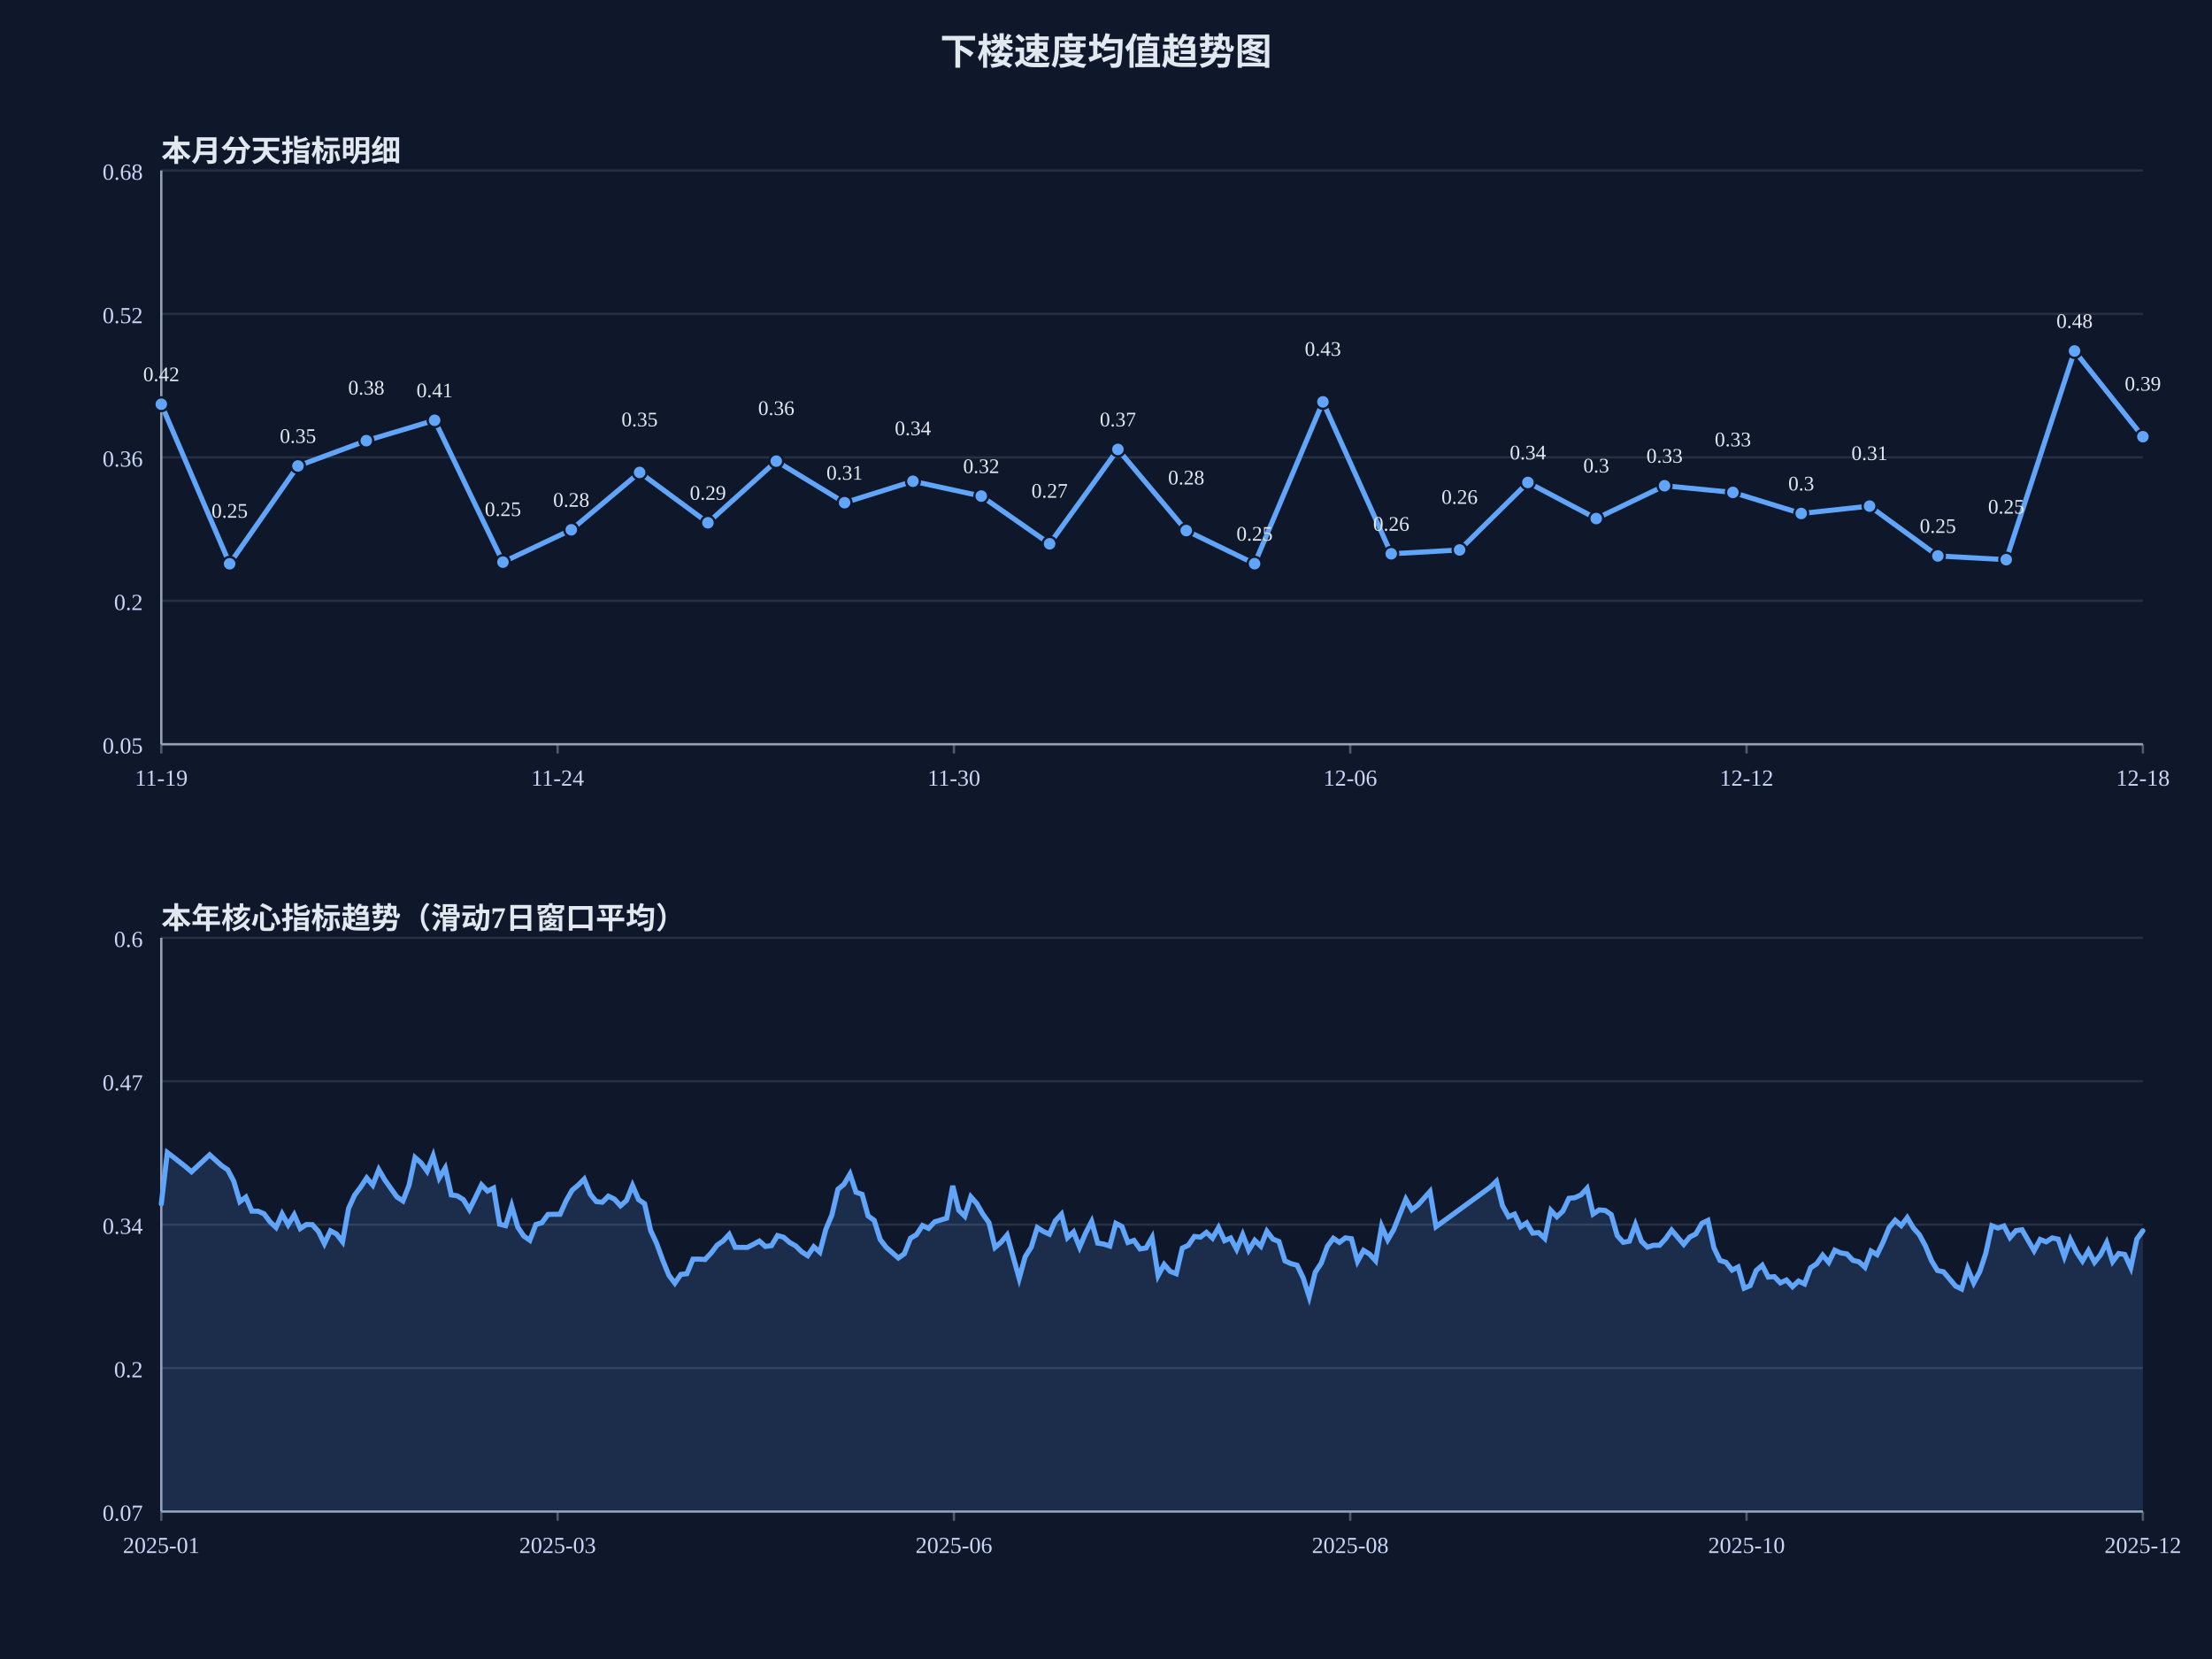
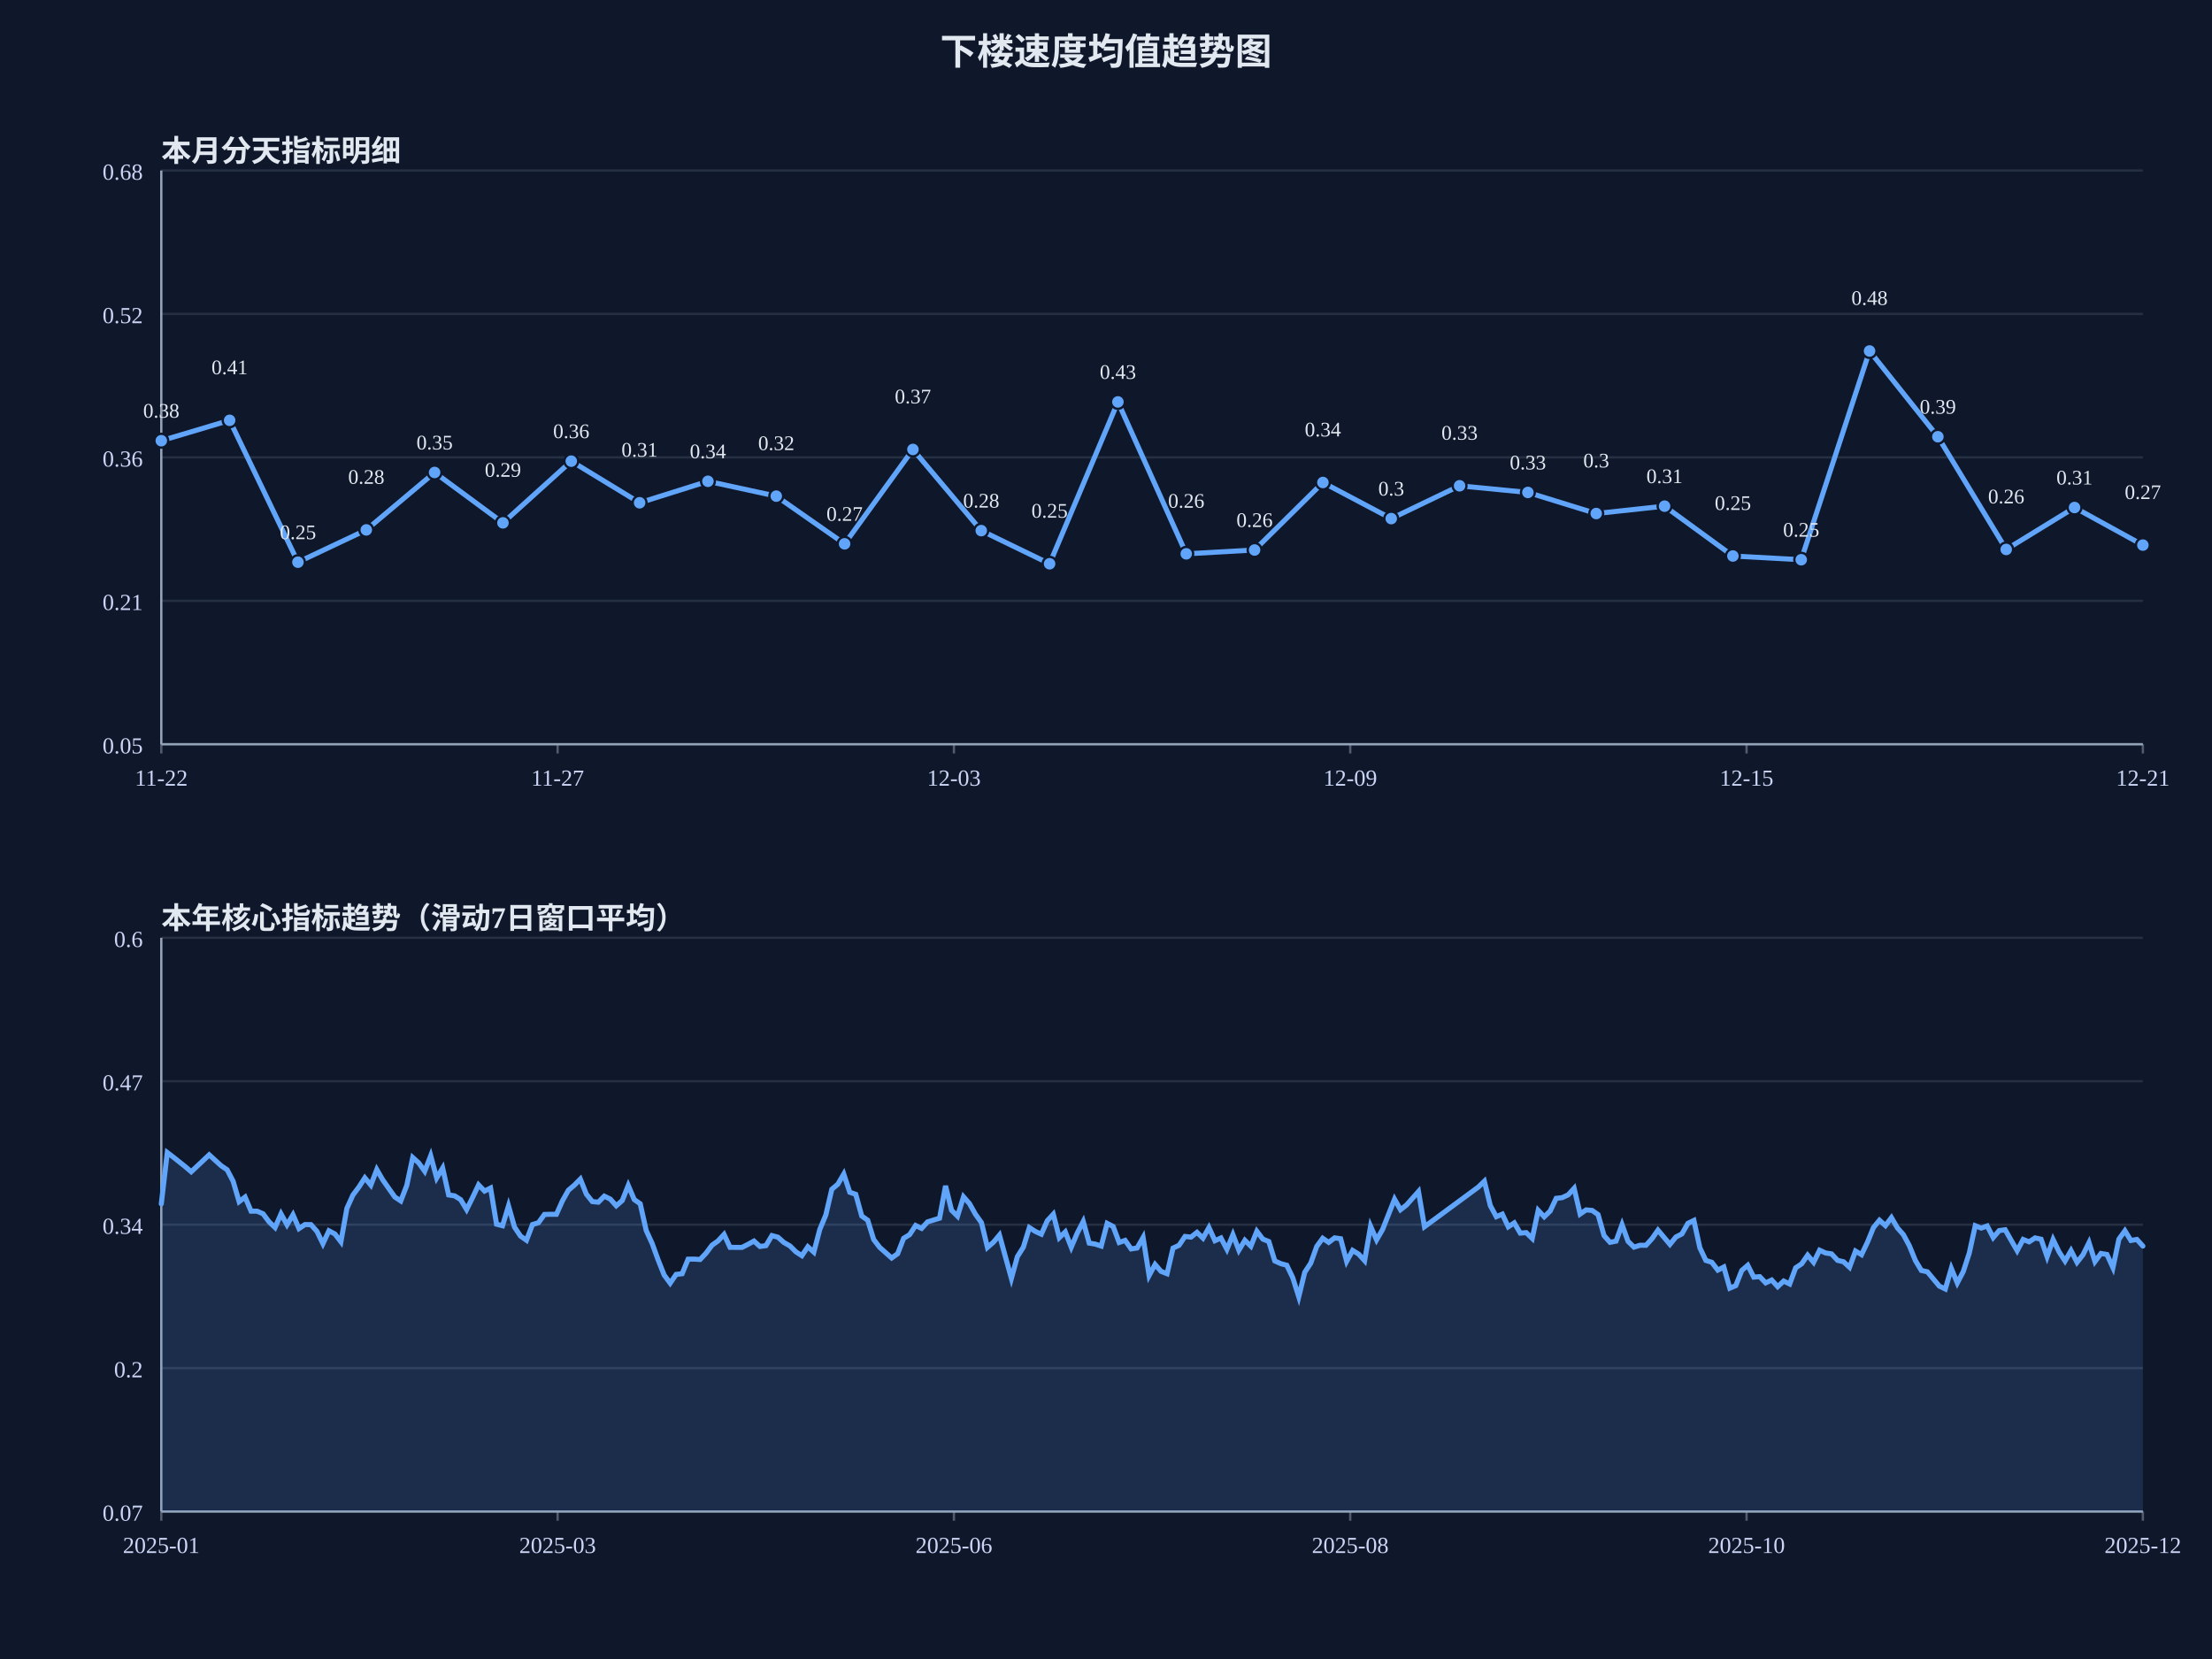
<svg xmlns="http://www.w3.org/2000/svg" viewBox="0 0 960 720" width="960" height="720">
  <rect width="960" height="720" fill="#0f172a" />
  <text x="480" y="28" fill="#e2e8f0" font-size="16" font-weight="700" text-anchor="middle">下楼速度均值趋势图</text>
  <text x="70" y="70" fill="#e2e8f0" font-size="13" font-weight="600">本月分天指标明细</text>
  <line x1="70" y1="323.00" x2="930" y2="323.00" stroke="#94a3b8" stroke-opacity="0.18" stroke-width="1" />
  <text x="62" y="327.00" fill="#cbd5f5" font-size="10" text-anchor="end">0.05</text>
  <line x1="70" y1="260.75" x2="930" y2="260.75" stroke="#94a3b8" stroke-opacity="0.18" stroke-width="1" />
-   <text x="62" y="264.75" fill="#cbd5f5" font-size="10" text-anchor="end">0.2</text>
+   <text x="62" y="264.75" fill="#cbd5f5" font-size="10" text-anchor="end">0.21</text>
  <line x1="70" y1="198.50" x2="930" y2="198.50" stroke="#94a3b8" stroke-opacity="0.18" stroke-width="1" />
  <text x="62" y="202.50" fill="#cbd5f5" font-size="10" text-anchor="end">0.36</text>
  <line x1="70" y1="136.25" x2="930" y2="136.25" stroke="#94a3b8" stroke-opacity="0.18" stroke-width="1" />
  <text x="62" y="140.25" fill="#cbd5f5" font-size="10" text-anchor="end">0.52</text>
  <line x1="70" y1="74.00" x2="930" y2="74.00" stroke="#94a3b8" stroke-opacity="0.18" stroke-width="1" />
  <text x="62" y="78.00" fill="#cbd5f5" font-size="10" text-anchor="end">0.68</text>
  <line x1="70.00" y1="323" x2="70.00" y2="327" stroke="#94a3b8" stroke-opacity="0.5" stroke-width="1" />
-   <text x="70.00" y="341" fill="#cbd5f5" font-size="10" text-anchor="middle">11-19</text>
+   <text x="70.00" y="341" fill="#cbd5f5" font-size="10" text-anchor="middle">11-22</text>
  <line x1="242.00" y1="323" x2="242.00" y2="327" stroke="#94a3b8" stroke-opacity="0.5" stroke-width="1" />
-   <text x="242.00" y="341" fill="#cbd5f5" font-size="10" text-anchor="middle">11-24</text>
+   <text x="242.00" y="341" fill="#cbd5f5" font-size="10" text-anchor="middle">11-27</text>
  <line x1="414.00" y1="323" x2="414.00" y2="327" stroke="#94a3b8" stroke-opacity="0.5" stroke-width="1" />
-   <text x="414.00" y="341" fill="#cbd5f5" font-size="10" text-anchor="middle">11-30</text>
+   <text x="414.00" y="341" fill="#cbd5f5" font-size="10" text-anchor="middle">12-03</text>
  <line x1="586.00" y1="323" x2="586.00" y2="327" stroke="#94a3b8" stroke-opacity="0.5" stroke-width="1" />
-   <text x="586.00" y="341" fill="#cbd5f5" font-size="10" text-anchor="middle">12-06</text>
+   <text x="586.00" y="341" fill="#cbd5f5" font-size="10" text-anchor="middle">12-09</text>
  <line x1="758.00" y1="323" x2="758.00" y2="327" stroke="#94a3b8" stroke-opacity="0.5" stroke-width="1" />
-   <text x="758.00" y="341" fill="#cbd5f5" font-size="10" text-anchor="middle">12-12</text>
+   <text x="758.00" y="341" fill="#cbd5f5" font-size="10" text-anchor="middle">12-15</text>
  <line x1="930.00" y1="323" x2="930.00" y2="327" stroke="#94a3b8" stroke-opacity="0.5" stroke-width="1" />
-   <text x="930.00" y="341" fill="#cbd5f5" font-size="10" text-anchor="middle">12-18</text>
+   <text x="930.00" y="341" fill="#cbd5f5" font-size="10" text-anchor="middle">12-21</text>
  <line x1="70" y1="74" x2="70" y2="323" stroke="#94a3b8" stroke-width="1" />
  <line x1="70" y1="323" x2="930" y2="323" stroke="#94a3b8" stroke-width="1" />
-   <path d="M70.00,175.43 L99.66,244.68 L129.31,202.22 L158.97,191.25 L188.62,182.40 L218.28,243.96 L247.93,229.94 L277.59,205.03 L307.24,226.89 L336.90,200.12 L366.55,218.17 L396.21,208.86 L425.86,215.30 L455.52,236.00 L485.17,195.04 L514.83,230.26 L544.48,244.64 L574.14,174.41 L603.79,240.34 L633.45,238.68 L663.10,209.38 L692.76,225.05 L722.41,210.81 L752.07,213.70 L781.72,222.85 L811.38,219.65 L841.03,241.27 L870.69,242.89 L900.34,152.32 L930.00,189.52" fill="none" stroke="#60a5fa" stroke-width="2.2" stroke-linecap="round" />
-   <circle cx="70.00" cy="175.43" r="3" fill="#60a5fa" stroke="#0f172a" stroke-width="1" />
-   <text x="70.00" y="165.43" fill="#e2e8f0" font-size="9" text-anchor="middle">0.42</text>
-   <circle cx="99.66" cy="244.68" r="3" fill="#60a5fa" stroke="#0f172a" stroke-width="1" />
-   <text x="99.66" y="224.68" fill="#e2e8f0" font-size="9" text-anchor="middle">0.25</text>
-   <circle cx="129.31" cy="202.22" r="3" fill="#60a5fa" stroke="#0f172a" stroke-width="1" />
-   <text x="129.31" y="192.22" fill="#e2e8f0" font-size="9" text-anchor="middle">0.35</text>
-   <circle cx="158.97" cy="191.25" r="3" fill="#60a5fa" stroke="#0f172a" stroke-width="1" />
-   <text x="158.97" y="171.25" fill="#e2e8f0" font-size="9" text-anchor="middle">0.38</text>
-   <circle cx="188.62" cy="182.40" r="3" fill="#60a5fa" stroke="#0f172a" stroke-width="1" />
-   <text x="188.62" y="172.40" fill="#e2e8f0" font-size="9" text-anchor="middle">0.41</text>
-   <circle cx="218.28" cy="243.96" r="3" fill="#60a5fa" stroke="#0f172a" stroke-width="1" />
-   <text x="218.28" y="223.96" fill="#e2e8f0" font-size="9" text-anchor="middle">0.25</text>
-   <circle cx="247.93" cy="229.94" r="3" fill="#60a5fa" stroke="#0f172a" stroke-width="1" />
-   <text x="247.93" y="219.94" fill="#e2e8f0" font-size="9" text-anchor="middle">0.28</text>
-   <circle cx="277.59" cy="205.03" r="3" fill="#60a5fa" stroke="#0f172a" stroke-width="1" />
-   <text x="277.59" y="185.03" fill="#e2e8f0" font-size="9" text-anchor="middle">0.35</text>
-   <circle cx="307.24" cy="226.89" r="3" fill="#60a5fa" stroke="#0f172a" stroke-width="1" />
-   <text x="307.24" y="216.89" fill="#e2e8f0" font-size="9" text-anchor="middle">0.29</text>
-   <circle cx="336.90" cy="200.12" r="3" fill="#60a5fa" stroke="#0f172a" stroke-width="1" />
-   <text x="336.90" y="180.12" fill="#e2e8f0" font-size="9" text-anchor="middle">0.36</text>
-   <circle cx="366.55" cy="218.17" r="3" fill="#60a5fa" stroke="#0f172a" stroke-width="1" />
-   <text x="366.55" y="208.17" fill="#e2e8f0" font-size="9" text-anchor="middle">0.31</text>
-   <circle cx="396.21" cy="208.86" r="3" fill="#60a5fa" stroke="#0f172a" stroke-width="1" />
-   <text x="396.21" y="188.86" fill="#e2e8f0" font-size="9" text-anchor="middle">0.34</text>
-   <circle cx="425.86" cy="215.30" r="3" fill="#60a5fa" stroke="#0f172a" stroke-width="1" />
-   <text x="425.86" y="205.30" fill="#e2e8f0" font-size="9" text-anchor="middle">0.32</text>
-   <circle cx="455.52" cy="236.00" r="3" fill="#60a5fa" stroke="#0f172a" stroke-width="1" />
-   <text x="455.52" y="216.00" fill="#e2e8f0" font-size="9" text-anchor="middle">0.27</text>
-   <circle cx="485.17" cy="195.04" r="3" fill="#60a5fa" stroke="#0f172a" stroke-width="1" />
-   <text x="485.17" y="185.04" fill="#e2e8f0" font-size="9" text-anchor="middle">0.37</text>
-   <circle cx="514.83" cy="230.26" r="3" fill="#60a5fa" stroke="#0f172a" stroke-width="1" />
-   <text x="514.83" y="210.26" fill="#e2e8f0" font-size="9" text-anchor="middle">0.28</text>
-   <circle cx="544.48" cy="244.64" r="3" fill="#60a5fa" stroke="#0f172a" stroke-width="1" />
-   <text x="544.48" y="234.64" fill="#e2e8f0" font-size="9" text-anchor="middle">0.25</text>
-   <circle cx="574.14" cy="174.41" r="3" fill="#60a5fa" stroke="#0f172a" stroke-width="1" />
-   <text x="574.14" y="154.41" fill="#e2e8f0" font-size="9" text-anchor="middle">0.43</text>
-   <circle cx="603.79" cy="240.34" r="3" fill="#60a5fa" stroke="#0f172a" stroke-width="1" />
-   <text x="603.79" y="230.34" fill="#e2e8f0" font-size="9" text-anchor="middle">0.26</text>
-   <circle cx="633.45" cy="238.68" r="3" fill="#60a5fa" stroke="#0f172a" stroke-width="1" />
-   <text x="633.45" y="218.68" fill="#e2e8f0" font-size="9" text-anchor="middle">0.26</text>
-   <circle cx="663.10" cy="209.38" r="3" fill="#60a5fa" stroke="#0f172a" stroke-width="1" />
-   <text x="663.10" y="199.38" fill="#e2e8f0" font-size="9" text-anchor="middle">0.34</text>
-   <circle cx="692.76" cy="225.05" r="3" fill="#60a5fa" stroke="#0f172a" stroke-width="1" />
-   <text x="692.76" y="205.05" fill="#e2e8f0" font-size="9" text-anchor="middle">0.3</text>
-   <circle cx="722.41" cy="210.81" r="3" fill="#60a5fa" stroke="#0f172a" stroke-width="1" />
-   <text x="722.41" y="200.81" fill="#e2e8f0" font-size="9" text-anchor="middle">0.33</text>
-   <circle cx="752.07" cy="213.70" r="3" fill="#60a5fa" stroke="#0f172a" stroke-width="1" />
-   <text x="752.07" y="193.70" fill="#e2e8f0" font-size="9" text-anchor="middle">0.33</text>
-   <circle cx="781.72" cy="222.85" r="3" fill="#60a5fa" stroke="#0f172a" stroke-width="1" />
-   <text x="781.72" y="212.85" fill="#e2e8f0" font-size="9" text-anchor="middle">0.3</text>
-   <circle cx="811.38" cy="219.65" r="3" fill="#60a5fa" stroke="#0f172a" stroke-width="1" />
-   <text x="811.38" y="199.65" fill="#e2e8f0" font-size="9" text-anchor="middle">0.31</text>
-   <circle cx="841.03" cy="241.27" r="3" fill="#60a5fa" stroke="#0f172a" stroke-width="1" />
-   <text x="841.03" y="231.27" fill="#e2e8f0" font-size="9" text-anchor="middle">0.25</text>
-   <circle cx="870.69" cy="242.89" r="3" fill="#60a5fa" stroke="#0f172a" stroke-width="1" />
-   <text x="870.69" y="222.89" fill="#e2e8f0" font-size="9" text-anchor="middle">0.25</text>
-   <circle cx="900.34" cy="152.32" r="3" fill="#60a5fa" stroke="#0f172a" stroke-width="1" />
-   <text x="900.34" y="142.32" fill="#e2e8f0" font-size="9" text-anchor="middle">0.48</text>
-   <circle cx="930.00" cy="189.52" r="3" fill="#60a5fa" stroke="#0f172a" stroke-width="1" />
-   <text x="930.00" y="169.52" fill="#e2e8f0" font-size="9" text-anchor="middle">0.39</text>
+   <path d="M70.00,191.27 L99.66,182.42 L129.31,243.99 L158.97,229.97 L188.62,205.05 L218.28,226.92 L247.93,200.14 L277.59,218.20 L307.24,208.88 L336.90,215.32 L366.55,236.02 L396.21,195.06 L425.86,230.29 L455.52,244.67 L485.17,174.43 L514.83,240.36 L544.48,238.70 L574.14,209.40 L603.79,225.07 L633.45,210.83 L663.10,213.72 L692.76,222.87 L722.41,219.67 L752.07,241.30 L781.72,242.92 L811.38,152.33 L841.03,189.54 L870.69,238.46 L900.34,220.26 L930.00,236.57" fill="none" stroke="#60a5fa" stroke-width="2.2" stroke-linecap="round" />
+   <circle cx="70.00" cy="191.27" r="3" fill="#60a5fa" stroke="#0f172a" stroke-width="1" />
+   <text x="70.00" y="181.27" fill="#e2e8f0" font-size="9" text-anchor="middle">0.38</text>
+   <circle cx="99.66" cy="182.42" r="3" fill="#60a5fa" stroke="#0f172a" stroke-width="1" />
+   <text x="99.66" y="162.42" fill="#e2e8f0" font-size="9" text-anchor="middle">0.41</text>
+   <circle cx="129.31" cy="243.99" r="3" fill="#60a5fa" stroke="#0f172a" stroke-width="1" />
+   <text x="129.31" y="233.99" fill="#e2e8f0" font-size="9" text-anchor="middle">0.25</text>
+   <circle cx="158.97" cy="229.97" r="3" fill="#60a5fa" stroke="#0f172a" stroke-width="1" />
+   <text x="158.97" y="209.97" fill="#e2e8f0" font-size="9" text-anchor="middle">0.28</text>
+   <circle cx="188.62" cy="205.05" r="3" fill="#60a5fa" stroke="#0f172a" stroke-width="1" />
+   <text x="188.62" y="195.05" fill="#e2e8f0" font-size="9" text-anchor="middle">0.35</text>
+   <circle cx="218.28" cy="226.92" r="3" fill="#60a5fa" stroke="#0f172a" stroke-width="1" />
+   <text x="218.28" y="206.92" fill="#e2e8f0" font-size="9" text-anchor="middle">0.29</text>
+   <circle cx="247.93" cy="200.14" r="3" fill="#60a5fa" stroke="#0f172a" stroke-width="1" />
+   <text x="247.93" y="190.14" fill="#e2e8f0" font-size="9" text-anchor="middle">0.36</text>
+   <circle cx="277.59" cy="218.20" r="3" fill="#60a5fa" stroke="#0f172a" stroke-width="1" />
+   <text x="277.59" y="198.20" fill="#e2e8f0" font-size="9" text-anchor="middle">0.31</text>
+   <circle cx="307.24" cy="208.88" r="3" fill="#60a5fa" stroke="#0f172a" stroke-width="1" />
+   <text x="307.24" y="198.88" fill="#e2e8f0" font-size="9" text-anchor="middle">0.34</text>
+   <circle cx="336.90" cy="215.32" r="3" fill="#60a5fa" stroke="#0f172a" stroke-width="1" />
+   <text x="336.90" y="195.32" fill="#e2e8f0" font-size="9" text-anchor="middle">0.32</text>
+   <circle cx="366.55" cy="236.02" r="3" fill="#60a5fa" stroke="#0f172a" stroke-width="1" />
+   <text x="366.55" y="226.02" fill="#e2e8f0" font-size="9" text-anchor="middle">0.27</text>
+   <circle cx="396.21" cy="195.06" r="3" fill="#60a5fa" stroke="#0f172a" stroke-width="1" />
+   <text x="396.21" y="175.06" fill="#e2e8f0" font-size="9" text-anchor="middle">0.37</text>
+   <circle cx="425.86" cy="230.29" r="3" fill="#60a5fa" stroke="#0f172a" stroke-width="1" />
+   <text x="425.86" y="220.29" fill="#e2e8f0" font-size="9" text-anchor="middle">0.28</text>
+   <circle cx="455.52" cy="244.67" r="3" fill="#60a5fa" stroke="#0f172a" stroke-width="1" />
+   <text x="455.52" y="224.67" fill="#e2e8f0" font-size="9" text-anchor="middle">0.25</text>
+   <circle cx="485.17" cy="174.43" r="3" fill="#60a5fa" stroke="#0f172a" stroke-width="1" />
+   <text x="485.17" y="164.43" fill="#e2e8f0" font-size="9" text-anchor="middle">0.43</text>
+   <circle cx="514.83" cy="240.36" r="3" fill="#60a5fa" stroke="#0f172a" stroke-width="1" />
+   <text x="514.83" y="220.36" fill="#e2e8f0" font-size="9" text-anchor="middle">0.26</text>
+   <circle cx="544.48" cy="238.70" r="3" fill="#60a5fa" stroke="#0f172a" stroke-width="1" />
+   <text x="544.48" y="228.70" fill="#e2e8f0" font-size="9" text-anchor="middle">0.26</text>
+   <circle cx="574.14" cy="209.40" r="3" fill="#60a5fa" stroke="#0f172a" stroke-width="1" />
+   <text x="574.14" y="189.40" fill="#e2e8f0" font-size="9" text-anchor="middle">0.34</text>
+   <circle cx="603.79" cy="225.07" r="3" fill="#60a5fa" stroke="#0f172a" stroke-width="1" />
+   <text x="603.79" y="215.07" fill="#e2e8f0" font-size="9" text-anchor="middle">0.3</text>
+   <circle cx="633.45" cy="210.83" r="3" fill="#60a5fa" stroke="#0f172a" stroke-width="1" />
+   <text x="633.45" y="190.83" fill="#e2e8f0" font-size="9" text-anchor="middle">0.33</text>
+   <circle cx="663.10" cy="213.72" r="3" fill="#60a5fa" stroke="#0f172a" stroke-width="1" />
+   <text x="663.10" y="203.72" fill="#e2e8f0" font-size="9" text-anchor="middle">0.33</text>
+   <circle cx="692.76" cy="222.87" r="3" fill="#60a5fa" stroke="#0f172a" stroke-width="1" />
+   <text x="692.76" y="202.87" fill="#e2e8f0" font-size="9" text-anchor="middle">0.3</text>
+   <circle cx="722.41" cy="219.67" r="3" fill="#60a5fa" stroke="#0f172a" stroke-width="1" />
+   <text x="722.41" y="209.67" fill="#e2e8f0" font-size="9" text-anchor="middle">0.31</text>
+   <circle cx="752.07" cy="241.30" r="3" fill="#60a5fa" stroke="#0f172a" stroke-width="1" />
+   <text x="752.07" y="221.30" fill="#e2e8f0" font-size="9" text-anchor="middle">0.25</text>
+   <circle cx="781.72" cy="242.92" r="3" fill="#60a5fa" stroke="#0f172a" stroke-width="1" />
+   <text x="781.72" y="232.92" fill="#e2e8f0" font-size="9" text-anchor="middle">0.25</text>
+   <circle cx="811.38" cy="152.33" r="3" fill="#60a5fa" stroke="#0f172a" stroke-width="1" />
+   <text x="811.38" y="132.33" fill="#e2e8f0" font-size="9" text-anchor="middle">0.48</text>
+   <circle cx="841.03" cy="189.54" r="3" fill="#60a5fa" stroke="#0f172a" stroke-width="1" />
+   <text x="841.03" y="179.54" fill="#e2e8f0" font-size="9" text-anchor="middle">0.39</text>
+   <circle cx="870.69" cy="238.46" r="3" fill="#60a5fa" stroke="#0f172a" stroke-width="1" />
+   <text x="870.69" y="218.46" fill="#e2e8f0" font-size="9" text-anchor="middle">0.26</text>
+   <circle cx="900.34" cy="220.26" r="3" fill="#60a5fa" stroke="#0f172a" stroke-width="1" />
+   <text x="900.34" y="210.26" fill="#e2e8f0" font-size="9" text-anchor="middle">0.31</text>
+   <circle cx="930.00" cy="236.57" r="3" fill="#60a5fa" stroke="#0f172a" stroke-width="1" />
+   <text x="930.00" y="216.57" fill="#e2e8f0" font-size="9" text-anchor="middle">0.27</text>
  <text x="70" y="403" fill="#e2e8f0" font-size="13" font-weight="600">本年核心指标趋势（滑动7日窗口平均）</text>
  <line x1="70" y1="656.00" x2="930" y2="656.00" stroke="#94a3b8" stroke-opacity="0.18" stroke-width="1" />
  <text x="62" y="660.00" fill="#cbd5f5" font-size="10" text-anchor="end">0.07</text>
  <line x1="70" y1="593.75" x2="930" y2="593.75" stroke="#94a3b8" stroke-opacity="0.18" stroke-width="1" />
  <text x="62" y="597.75" fill="#cbd5f5" font-size="10" text-anchor="end">0.2</text>
  <line x1="70" y1="531.50" x2="930" y2="531.50" stroke="#94a3b8" stroke-opacity="0.18" stroke-width="1" />
  <text x="62" y="535.50" fill="#cbd5f5" font-size="10" text-anchor="end">0.34</text>
  <line x1="70" y1="469.25" x2="930" y2="469.25" stroke="#94a3b8" stroke-opacity="0.18" stroke-width="1" />
  <text x="62" y="473.25" fill="#cbd5f5" font-size="10" text-anchor="end">0.47</text>
  <line x1="70" y1="407.00" x2="930" y2="407.00" stroke="#94a3b8" stroke-opacity="0.18" stroke-width="1" />
  <text x="62" y="411.00" fill="#cbd5f5" font-size="10" text-anchor="end">0.6</text>
  <line x1="70.00" y1="656" x2="70.00" y2="660" stroke="#94a3b8" stroke-opacity="0.5" stroke-width="1" />
  <text x="70.00" y="674" fill="#cbd5f5" font-size="10" text-anchor="middle">2025-01</text>
  <line x1="242.00" y1="656" x2="242.00" y2="660" stroke="#94a3b8" stroke-opacity="0.5" stroke-width="1" />
  <text x="242.00" y="674" fill="#cbd5f5" font-size="10" text-anchor="middle">2025-03</text>
  <line x1="414.00" y1="656" x2="414.00" y2="660" stroke="#94a3b8" stroke-opacity="0.5" stroke-width="1" />
  <text x="414.00" y="674" fill="#cbd5f5" font-size="10" text-anchor="middle">2025-06</text>
  <line x1="586.00" y1="656" x2="586.00" y2="660" stroke="#94a3b8" stroke-opacity="0.5" stroke-width="1" />
  <text x="586.00" y="674" fill="#cbd5f5" font-size="10" text-anchor="middle">2025-08</text>
  <line x1="758.00" y1="656" x2="758.00" y2="660" stroke="#94a3b8" stroke-opacity="0.5" stroke-width="1" />
  <text x="758.00" y="674" fill="#cbd5f5" font-size="10" text-anchor="middle">2025-10</text>
  <line x1="930.00" y1="656" x2="930.00" y2="660" stroke="#94a3b8" stroke-opacity="0.5" stroke-width="1" />
  <text x="930.00" y="674" fill="#cbd5f5" font-size="10" text-anchor="middle">2025-12</text>
  <line x1="70" y1="407" x2="70" y2="656" stroke="#94a3b8" stroke-width="1" />
  <line x1="70" y1="656" x2="930" y2="656" stroke="#94a3b8" stroke-width="1" />
-   <path d="M70.00,656.00 L70.00,522.47 L72.62,500.20 L75.24,502.17 L80.49,506.31 L83.11,508.54 L90.98,501.19 L96.22,505.91 L98.84,507.68 L101.46,512.66 L104.09,521.52 L106.71,519.53 L109.33,525.65 L111.95,525.64 L114.57,526.77 L117.20,530.27 L119.82,532.74 L122.44,526.81 L125.06,531.56 L127.68,527.21 L130.30,533.19 L132.93,531.45 L135.55,531.49 L138.17,534.40 L140.79,539.75 L143.41,534.16 L146.04,535.53 L148.66,538.93 L151.28,524.44 L153.90,518.68 L156.52,515.20 L159.15,511.18 L161.77,514.33 L164.39,507.59 L167.01,512.08 L172.26,519.47 L174.88,521.20 L177.50,514.49 L180.12,502.35 L182.74,504.68 L185.37,508.32 L187.99,501.59 L190.61,511.24 L193.23,506.92 L195.85,518.59 L198.48,518.99 L201.10,520.63 L203.72,524.94 L206.34,519.69 L208.96,514.22 L211.59,516.92 L214.21,515.61 L216.83,531.29 L219.45,531.96 L222.07,523.36 L224.70,532.54 L227.32,536.44 L229.94,538.27 L232.56,531.45 L235.18,530.66 L237.80,527.07 L240.43,526.99 L243.05,527.00 L245.67,521.18 L248.29,516.55 L250.91,514.35 L253.54,511.72 L256.16,518.24 L258.78,521.48 L261.40,521.75 L264.02,519.13 L266.65,520.39 L269.27,523.30 L271.89,521.02 L274.51,514.48 L277.13,520.60 L279.76,522.43 L282.38,534.03 L285.00,539.70 L287.62,546.87 L290.24,553.37 L292.87,556.89 L295.49,553.09 L298.11,552.79 L300.73,546.48 L303.35,546.45 L305.98,546.62 L308.60,543.85 L311.22,540.39 L313.84,538.55 L316.46,535.73 L319.09,541.33 L321.71,541.36 L324.33,541.37 L326.95,540.05 L329.57,538.61 L332.20,540.96 L334.82,540.60 L337.44,536.23 L340.06,536.93 L342.68,539.23 L345.30,540.70 L347.93,543.28 L350.55,544.96 L353.17,541.08 L355.79,543.42 L358.41,533.53 L361.04,527.30 L363.66,516.14 L366.28,513.96 L368.90,509.52 L371.52,517.43 L374.15,518.33 L376.77,527.73 L379.39,529.59 L382.01,537.95 L384.63,541.35 L389.88,545.96 L392.50,544.10 L395.12,537.42 L397.74,535.83 L400.37,531.86 L402.99,533.12 L405.61,530.28 L410.85,528.70 L413.48,514.66 L416.10,525.25 L418.72,527.82 L421.34,519.41 L423.96,522.38 L426.59,526.98 L429.21,530.63 L431.83,541.37 L434.45,539.12 L437.07,536.01 L442.32,554.82 L444.94,545.37 L447.56,541.26 L450.18,532.77 L452.80,534.44 L455.43,535.63 L458.05,529.77 L460.67,526.96 L463.29,537.15 L465.91,534.64 L468.54,541.28 L471.16,535.15 L473.78,530.12 L476.40,539.51 L479.02,539.92 L481.65,540.78 L484.27,530.94 L486.89,532.30 L489.51,539.23 L492.13,538.33 L494.76,542.03 L497.38,541.62 L500.00,537.05 L502.62,553.58 L505.24,548.77 L507.87,551.77 L510.49,552.78 L513.11,541.67 L515.73,540.46 L518.35,536.61 L520.98,536.90 L523.60,534.84 L526.22,537.35 L528.84,532.76 L531.46,538.46 L534.09,537.28 L536.71,542.20 L539.33,535.83 L541.95,542.58 L544.57,538.29 L547.20,540.84 L549.82,534.36 L552.44,537.77 L555.06,538.81 L557.68,547.24 L560.30,548.42 L562.93,549.11 L565.55,554.54 L568.17,562.80 L570.79,552.17 L573.41,548.22 L576.04,540.96 L578.66,537.41 L581.28,539.19 L583.90,537.23 L586.52,537.61 L589.15,547.43 L591.77,542.67 L594.39,544.27 L597.01,547.13 L599.63,532.19 L602.26,538.10 L604.88,533.60 L610.12,520.44 L612.74,525.01 L615.37,522.97 L620.61,517.11 L623.23,532.39 L646.83,515.17 L649.45,512.65 L652.07,523.25 L654.70,528.04 L657.32,526.93 L659.94,532.43 L662.56,530.73 L665.18,535.17 L667.80,534.95 L670.43,537.48 L673.05,525.29 L675.67,528.08 L678.29,525.58 L680.91,520.07 L683.54,519.77 L686.16,518.56 L688.78,515.72 L691.40,526.88 L694.02,525.09 L696.65,525.32 L699.27,527.13 L701.89,536.26 L704.51,539.17 L707.13,538.65 L709.76,531.49 L712.38,538.73 L715.00,541.26 L717.62,540.44 L720.24,540.45 L722.87,537.59 L725.49,533.88 L730.73,540.05 L733.35,536.85 L735.98,535.51 L738.60,530.94 L741.22,529.66 L743.84,541.53 L746.46,547.02 L749.09,547.84 L751.71,551.23 L754.33,549.88 L756.95,559.06 L759.57,557.95 L762.20,551.38 L764.82,549.13 L767.44,554.26 L770.06,554.06 L772.68,556.76 L775.30,555.53 L777.93,558.40 L780.55,555.97 L783.17,557.24 L785.79,550.23 L788.41,548.50 L791.04,544.74 L793.66,547.85 L796.28,542.59 L798.90,543.78 L801.52,544.18 L804.15,546.98 L806.77,547.60 L809.39,550.00 L812.01,542.96 L814.63,544.52 L817.26,539.10 L819.88,532.74 L822.50,529.58 L825.12,531.91 L827.74,528.45 L830.37,532.89 L832.99,535.83 L835.61,540.68 L838.23,547.05 L840.85,551.39 L843.48,551.95 L848.72,558.16 L851.34,559.41 L853.96,550.48 L856.59,556.79 L859.21,551.86 L861.83,543.87 L864.45,531.95 L867.07,532.98 L869.70,532.06 L872.32,537.10 L874.94,534.07 L877.56,533.71 L880.18,538.29 L882.80,542.79 L885.43,537.92 L888.05,538.95 L890.67,537.25 L893.29,537.82 L895.91,545.39 L898.54,537.95 L901.16,543.30 L903.78,547.27 L906.40,542.75 L909.02,547.85 L911.65,544.54 L914.27,539.28 L916.89,547.52 L919.51,544.00 L922.13,544.44 L924.76,550.14 L927.38,537.77 L930.00,534.15 L930.00,656.00 Z" fill="#60a5fa" fill-opacity="0.16" stroke="none" />
-   <path d="M70.00,522.47 L72.62,500.20 L75.24,502.17 L80.49,506.31 L83.11,508.54 L90.98,501.19 L96.22,505.91 L98.84,507.68 L101.46,512.66 L104.09,521.52 L106.71,519.53 L109.33,525.65 L111.95,525.64 L114.57,526.77 L117.20,530.27 L119.82,532.74 L122.44,526.81 L125.06,531.56 L127.68,527.21 L130.30,533.19 L132.93,531.45 L135.55,531.49 L138.17,534.40 L140.79,539.75 L143.41,534.16 L146.04,535.53 L148.66,538.93 L151.28,524.44 L153.90,518.68 L156.52,515.20 L159.15,511.18 L161.77,514.33 L164.39,507.59 L167.01,512.08 L172.26,519.47 L174.88,521.20 L177.50,514.49 L180.12,502.35 L182.74,504.68 L185.37,508.32 L187.99,501.59 L190.61,511.24 L193.23,506.92 L195.85,518.59 L198.48,518.99 L201.10,520.63 L203.72,524.94 L206.34,519.69 L208.96,514.22 L211.59,516.92 L214.21,515.61 L216.83,531.29 L219.45,531.96 L222.07,523.36 L224.70,532.54 L227.32,536.44 L229.94,538.27 L232.56,531.45 L235.18,530.66 L237.80,527.07 L240.43,526.99 L243.05,527.00 L245.67,521.18 L248.29,516.55 L250.91,514.35 L253.54,511.72 L256.16,518.24 L258.78,521.48 L261.40,521.75 L264.02,519.13 L266.65,520.39 L269.27,523.30 L271.89,521.02 L274.51,514.48 L277.13,520.60 L279.76,522.43 L282.38,534.03 L285.00,539.70 L287.62,546.87 L290.24,553.37 L292.87,556.89 L295.49,553.09 L298.11,552.79 L300.73,546.48 L303.35,546.45 L305.98,546.62 L308.60,543.85 L311.22,540.39 L313.84,538.55 L316.46,535.73 L319.09,541.33 L321.71,541.36 L324.33,541.37 L326.95,540.05 L329.57,538.61 L332.20,540.96 L334.82,540.60 L337.44,536.23 L340.06,536.93 L342.68,539.23 L345.30,540.70 L347.93,543.28 L350.55,544.96 L353.17,541.08 L355.79,543.42 L358.41,533.53 L361.04,527.30 L363.66,516.14 L366.28,513.96 L368.90,509.52 L371.52,517.43 L374.15,518.33 L376.77,527.73 L379.39,529.59 L382.01,537.95 L384.63,541.35 L389.88,545.96 L392.50,544.10 L395.12,537.42 L397.74,535.83 L400.37,531.86 L402.99,533.12 L405.61,530.28 L410.85,528.70 L413.48,514.66 L416.10,525.25 L418.72,527.82 L421.34,519.41 L423.96,522.38 L426.59,526.98 L429.21,530.63 L431.83,541.37 L434.45,539.12 L437.07,536.01 L442.32,554.82 L444.94,545.37 L447.56,541.26 L450.18,532.77 L452.80,534.44 L455.43,535.63 L458.05,529.77 L460.67,526.96 L463.29,537.15 L465.91,534.64 L468.54,541.28 L471.16,535.15 L473.78,530.12 L476.40,539.51 L479.02,539.92 L481.65,540.78 L484.27,530.94 L486.89,532.30 L489.51,539.23 L492.13,538.33 L494.76,542.03 L497.38,541.62 L500.00,537.05 L502.62,553.58 L505.24,548.77 L507.87,551.77 L510.49,552.78 L513.11,541.67 L515.73,540.46 L518.35,536.61 L520.98,536.90 L523.60,534.84 L526.22,537.35 L528.84,532.76 L531.46,538.46 L534.09,537.28 L536.71,542.20 L539.33,535.83 L541.95,542.58 L544.57,538.29 L547.20,540.84 L549.82,534.36 L552.44,537.77 L555.06,538.81 L557.68,547.24 L560.30,548.42 L562.93,549.11 L565.55,554.54 L568.17,562.80 L570.79,552.17 L573.41,548.22 L576.04,540.96 L578.66,537.41 L581.28,539.19 L583.90,537.23 L586.52,537.61 L589.15,547.43 L591.77,542.67 L594.39,544.27 L597.01,547.13 L599.63,532.19 L602.26,538.10 L604.88,533.60 L610.12,520.44 L612.74,525.01 L615.37,522.97 L620.61,517.11 L623.23,532.39 L646.83,515.17 L649.45,512.65 L652.07,523.25 L654.70,528.04 L657.32,526.93 L659.94,532.43 L662.56,530.73 L665.18,535.17 L667.80,534.95 L670.43,537.48 L673.05,525.29 L675.67,528.08 L678.29,525.58 L680.91,520.07 L683.54,519.77 L686.16,518.56 L688.78,515.72 L691.40,526.88 L694.02,525.09 L696.65,525.32 L699.27,527.13 L701.89,536.26 L704.51,539.17 L707.13,538.65 L709.76,531.49 L712.38,538.73 L715.00,541.26 L717.62,540.44 L720.24,540.45 L722.87,537.59 L725.49,533.88 L730.73,540.05 L733.35,536.85 L735.98,535.51 L738.60,530.94 L741.22,529.66 L743.84,541.53 L746.46,547.02 L749.09,547.84 L751.71,551.23 L754.33,549.88 L756.95,559.06 L759.57,557.95 L762.20,551.38 L764.82,549.13 L767.44,554.26 L770.06,554.06 L772.68,556.76 L775.30,555.53 L777.93,558.40 L780.55,555.97 L783.17,557.24 L785.79,550.23 L788.41,548.50 L791.04,544.74 L793.66,547.85 L796.28,542.59 L798.90,543.78 L801.52,544.18 L804.15,546.98 L806.77,547.60 L809.39,550.00 L812.01,542.96 L814.63,544.52 L817.26,539.10 L819.88,532.74 L822.50,529.58 L825.12,531.91 L827.74,528.45 L830.37,532.89 L832.99,535.83 L835.61,540.68 L838.23,547.05 L840.85,551.39 L843.48,551.95 L848.72,558.16 L851.34,559.41 L853.96,550.48 L856.59,556.79 L859.21,551.86 L861.83,543.87 L864.45,531.95 L867.07,532.98 L869.70,532.06 L872.32,537.10 L874.94,534.07 L877.56,533.71 L880.18,538.29 L882.80,542.79 L885.43,537.92 L888.05,538.95 L890.67,537.25 L893.29,537.82 L895.91,545.39 L898.54,537.95 L901.16,543.30 L903.78,547.27 L906.40,542.75 L909.02,547.85 L911.65,544.54 L914.27,539.28 L916.89,547.52 L919.51,544.00 L922.13,544.44 L924.76,550.14 L927.38,537.77 L930.00,534.15" fill="none" stroke="#60a5fa" stroke-width="2.2" stroke-linecap="round" />
+   <path d="M70.00,656.00 L70.00,522.47 L72.60,500.20 L75.20,502.17 L80.39,506.31 L82.99,508.54 L90.79,501.19 L95.98,505.91 L98.58,507.68 L101.18,512.66 L103.78,521.52 L106.37,519.53 L108.97,525.65 L111.57,525.64 L114.17,526.77 L116.77,530.27 L119.37,532.74 L121.96,526.81 L124.56,531.56 L127.16,527.21 L129.76,533.19 L132.36,531.45 L134.95,531.49 L137.55,534.40 L140.15,539.75 L142.75,534.16 L145.35,535.53 L147.95,538.93 L150.54,524.44 L153.14,518.68 L155.74,515.20 L158.34,511.18 L160.94,514.33 L163.53,507.59 L166.13,512.08 L171.33,519.47 L173.93,521.20 L176.53,514.49 L179.12,502.35 L181.72,504.68 L184.32,508.32 L186.92,501.59 L189.52,511.24 L192.11,506.92 L194.71,518.59 L197.31,518.99 L199.91,520.63 L202.51,524.94 L205.11,519.69 L207.70,514.22 L210.30,516.92 L212.90,515.61 L215.50,531.29 L218.10,531.96 L220.69,523.36 L223.29,532.54 L225.89,536.44 L228.49,538.27 L231.09,531.45 L233.69,530.66 L236.28,527.07 L238.88,526.99 L241.48,527.00 L244.08,521.18 L246.68,516.55 L249.27,514.35 L251.87,511.72 L254.47,518.24 L257.07,521.48 L259.67,521.75 L262.27,519.13 L264.86,520.39 L267.46,523.30 L270.06,521.02 L272.66,514.48 L275.26,520.60 L277.85,522.43 L280.45,534.03 L283.05,539.70 L285.65,546.87 L288.25,553.37 L290.85,556.89 L293.44,553.09 L296.04,552.79 L298.64,546.48 L301.24,546.45 L303.84,546.62 L306.44,543.85 L309.03,540.39 L311.63,538.55 L314.23,535.73 L316.83,541.33 L319.43,541.36 L322.02,541.37 L324.62,540.05 L327.22,538.61 L329.82,540.96 L332.42,540.60 L335.02,536.23 L337.61,536.93 L340.21,539.23 L342.81,540.70 L345.41,543.28 L348.01,544.96 L350.60,541.08 L353.20,543.42 L355.80,533.53 L358.40,527.30 L361.00,516.14 L363.60,513.96 L366.19,509.52 L368.79,517.43 L371.39,518.33 L373.99,527.73 L376.59,529.59 L379.18,537.95 L381.78,541.35 L386.98,545.96 L389.58,544.10 L392.18,537.42 L394.77,535.83 L397.37,531.86 L399.97,533.12 L402.57,530.28 L407.76,528.70 L410.36,514.66 L412.96,525.25 L415.56,527.82 L418.16,519.41 L420.76,522.38 L423.35,526.98 L425.95,530.63 L428.55,541.37 L431.15,539.12 L433.75,536.01 L438.94,554.82 L441.54,545.37 L444.14,541.26 L446.74,532.77 L449.34,534.44 L451.93,535.63 L454.53,529.77 L457.13,526.96 L459.73,537.15 L462.33,534.64 L464.92,541.28 L467.52,535.15 L470.12,530.12 L472.72,539.51 L475.32,539.92 L477.92,540.78 L480.51,530.94 L483.11,532.30 L485.71,539.23 L488.31,538.33 L490.91,542.03 L493.50,541.62 L496.10,537.05 L498.70,553.58 L501.30,548.77 L503.90,551.77 L506.50,552.78 L509.09,541.67 L511.69,540.46 L514.29,536.61 L516.89,536.90 L519.49,534.84 L522.08,537.35 L524.68,532.76 L527.28,538.46 L529.88,537.28 L532.48,542.20 L535.08,535.83 L537.67,542.58 L540.27,538.29 L542.87,540.84 L545.47,534.36 L548.07,537.77 L550.66,538.81 L553.26,547.24 L555.86,548.42 L558.46,549.11 L561.06,554.54 L563.66,562.80 L566.25,552.17 L568.85,548.22 L571.45,540.96 L574.05,537.41 L576.65,539.19 L579.24,537.23 L581.84,537.61 L584.44,547.43 L587.04,542.67 L589.64,544.27 L592.24,547.13 L594.83,532.19 L597.43,538.10 L600.03,533.60 L605.23,520.44 L607.82,525.01 L610.42,522.97 L615.62,517.11 L618.22,532.39 L641.60,515.17 L644.20,512.65 L646.80,523.25 L649.40,528.04 L651.99,526.93 L654.59,532.43 L657.19,530.73 L659.79,535.17 L662.39,534.95 L664.98,537.48 L667.58,525.29 L670.18,528.08 L672.78,525.58 L675.38,520.07 L677.98,519.77 L680.57,518.56 L683.17,515.72 L685.77,526.88 L688.37,525.09 L690.97,525.32 L693.56,527.13 L696.16,536.26 L698.76,539.17 L701.36,538.65 L703.96,531.49 L706.56,538.73 L709.15,541.26 L711.75,540.44 L714.35,540.45 L716.95,537.59 L719.55,533.88 L724.74,540.05 L727.34,536.85 L729.94,535.51 L732.54,530.94 L735.14,529.66 L737.73,541.53 L740.33,547.02 L742.93,547.84 L745.53,551.23 L748.13,549.88 L750.73,559.06 L753.32,557.95 L755.92,551.38 L758.52,549.13 L761.12,554.26 L763.72,554.06 L766.31,556.76 L768.91,555.53 L771.51,558.40 L774.11,555.97 L776.71,557.24 L779.31,550.23 L781.90,548.50 L784.50,544.74 L787.10,547.85 L789.70,542.59 L792.30,543.78 L794.89,544.18 L797.49,546.98 L800.09,547.60 L802.69,550.00 L805.29,542.96 L807.89,544.52 L810.48,539.10 L813.08,532.74 L815.68,529.58 L818.28,531.91 L820.88,528.45 L823.47,532.89 L826.07,535.83 L828.67,540.68 L831.27,547.05 L833.87,551.39 L836.47,551.95 L841.66,558.16 L844.26,559.41 L846.86,550.48 L849.46,556.79 L852.05,551.86 L854.65,543.87 L857.25,531.95 L859.85,532.98 L862.45,532.06 L865.05,537.10 L867.64,534.07 L870.24,533.71 L872.84,538.29 L875.44,542.79 L878.04,537.92 L880.63,538.95 L883.23,537.25 L885.83,537.82 L888.43,545.39 L891.03,537.95 L893.63,543.30 L896.22,547.27 L898.82,542.75 L901.42,547.85 L904.02,544.54 L906.62,539.28 L909.21,547.52 L911.81,544.00 L914.41,544.44 L917.01,550.14 L919.61,537.77 L922.21,534.15 L924.80,538.36 L927.40,537.92 L930.00,540.79 L930.00,656.00 Z" fill="#60a5fa" fill-opacity="0.16" stroke="none" />
+   <path d="M70.00,522.47 L72.60,500.20 L75.20,502.17 L80.39,506.31 L82.99,508.54 L90.79,501.19 L95.98,505.91 L98.58,507.68 L101.18,512.66 L103.78,521.52 L106.37,519.53 L108.97,525.65 L111.57,525.64 L114.17,526.77 L116.77,530.27 L119.37,532.74 L121.96,526.81 L124.56,531.56 L127.16,527.21 L129.76,533.19 L132.36,531.45 L134.95,531.49 L137.55,534.40 L140.15,539.75 L142.75,534.16 L145.35,535.53 L147.95,538.93 L150.54,524.44 L153.14,518.68 L155.74,515.20 L158.34,511.18 L160.94,514.33 L163.53,507.59 L166.13,512.08 L171.33,519.47 L173.93,521.20 L176.53,514.49 L179.12,502.35 L181.72,504.68 L184.32,508.32 L186.92,501.59 L189.52,511.24 L192.11,506.92 L194.71,518.59 L197.31,518.99 L199.91,520.63 L202.51,524.94 L205.11,519.69 L207.70,514.22 L210.30,516.92 L212.90,515.61 L215.50,531.29 L218.10,531.96 L220.69,523.36 L223.29,532.54 L225.89,536.44 L228.49,538.27 L231.09,531.45 L233.69,530.66 L236.28,527.07 L238.88,526.99 L241.48,527.00 L244.08,521.18 L246.68,516.55 L249.27,514.35 L251.87,511.72 L254.47,518.24 L257.07,521.48 L259.67,521.75 L262.27,519.13 L264.86,520.39 L267.46,523.30 L270.06,521.02 L272.66,514.48 L275.26,520.60 L277.85,522.43 L280.45,534.03 L283.05,539.70 L285.65,546.87 L288.25,553.37 L290.85,556.89 L293.44,553.09 L296.04,552.79 L298.64,546.48 L301.24,546.45 L303.84,546.62 L306.44,543.85 L309.03,540.39 L311.63,538.55 L314.23,535.73 L316.83,541.33 L319.43,541.36 L322.02,541.37 L324.62,540.05 L327.22,538.61 L329.82,540.96 L332.42,540.60 L335.02,536.23 L337.61,536.93 L340.21,539.23 L342.81,540.70 L345.41,543.28 L348.01,544.96 L350.60,541.08 L353.20,543.42 L355.80,533.53 L358.40,527.30 L361.00,516.14 L363.60,513.96 L366.19,509.52 L368.79,517.43 L371.39,518.33 L373.99,527.73 L376.59,529.59 L379.18,537.95 L381.78,541.35 L386.98,545.96 L389.58,544.10 L392.18,537.42 L394.77,535.83 L397.37,531.86 L399.97,533.12 L402.57,530.28 L407.76,528.70 L410.36,514.66 L412.96,525.25 L415.56,527.82 L418.16,519.41 L420.76,522.38 L423.35,526.98 L425.95,530.63 L428.55,541.37 L431.15,539.12 L433.75,536.01 L438.94,554.82 L441.54,545.37 L444.14,541.26 L446.74,532.77 L449.34,534.44 L451.93,535.63 L454.53,529.77 L457.13,526.96 L459.73,537.15 L462.33,534.64 L464.92,541.28 L467.52,535.15 L470.12,530.12 L472.72,539.51 L475.32,539.92 L477.92,540.78 L480.51,530.94 L483.11,532.30 L485.71,539.23 L488.31,538.33 L490.91,542.03 L493.50,541.62 L496.10,537.05 L498.70,553.58 L501.30,548.77 L503.90,551.77 L506.50,552.78 L509.09,541.67 L511.69,540.46 L514.29,536.61 L516.89,536.90 L519.49,534.84 L522.08,537.35 L524.68,532.76 L527.28,538.46 L529.88,537.28 L532.48,542.20 L535.08,535.83 L537.67,542.58 L540.27,538.29 L542.87,540.84 L545.47,534.36 L548.07,537.77 L550.66,538.81 L553.26,547.24 L555.86,548.42 L558.46,549.11 L561.06,554.54 L563.66,562.80 L566.25,552.17 L568.85,548.22 L571.45,540.96 L574.05,537.41 L576.65,539.19 L579.24,537.23 L581.84,537.61 L584.44,547.43 L587.04,542.67 L589.64,544.27 L592.24,547.13 L594.83,532.19 L597.43,538.10 L600.03,533.60 L605.23,520.44 L607.82,525.01 L610.42,522.97 L615.62,517.11 L618.22,532.39 L641.60,515.17 L644.20,512.65 L646.80,523.25 L649.40,528.04 L651.99,526.93 L654.59,532.43 L657.19,530.73 L659.79,535.17 L662.39,534.95 L664.98,537.48 L667.58,525.29 L670.18,528.08 L672.78,525.58 L675.38,520.07 L677.98,519.77 L680.57,518.56 L683.17,515.72 L685.77,526.88 L688.37,525.09 L690.97,525.32 L693.56,527.13 L696.16,536.26 L698.76,539.17 L701.36,538.65 L703.96,531.49 L706.56,538.73 L709.15,541.26 L711.75,540.44 L714.35,540.45 L716.95,537.59 L719.55,533.88 L724.74,540.05 L727.34,536.85 L729.94,535.51 L732.54,530.94 L735.14,529.66 L737.73,541.53 L740.33,547.02 L742.93,547.84 L745.53,551.23 L748.13,549.88 L750.73,559.06 L753.32,557.95 L755.92,551.38 L758.52,549.13 L761.12,554.26 L763.72,554.06 L766.31,556.76 L768.91,555.53 L771.51,558.40 L774.11,555.97 L776.71,557.24 L779.31,550.23 L781.90,548.50 L784.50,544.74 L787.10,547.85 L789.70,542.59 L792.30,543.78 L794.89,544.18 L797.49,546.98 L800.09,547.60 L802.69,550.00 L805.29,542.96 L807.89,544.52 L810.48,539.10 L813.08,532.74 L815.68,529.58 L818.28,531.91 L820.88,528.45 L823.47,532.89 L826.07,535.83 L828.67,540.68 L831.27,547.05 L833.87,551.39 L836.47,551.95 L841.66,558.16 L844.26,559.41 L846.86,550.48 L849.46,556.79 L852.05,551.86 L854.65,543.87 L857.25,531.95 L859.85,532.98 L862.45,532.06 L865.05,537.10 L867.64,534.07 L870.24,533.71 L872.84,538.29 L875.44,542.79 L878.04,537.92 L880.63,538.95 L883.23,537.25 L885.83,537.82 L888.43,545.39 L891.03,537.95 L893.63,543.30 L896.22,547.27 L898.82,542.75 L901.42,547.85 L904.02,544.54 L906.62,539.28 L909.21,547.52 L911.81,544.00 L914.41,544.44 L917.01,550.14 L919.61,537.77 L922.21,534.15 L924.80,538.36 L927.40,537.92 L930.00,540.79" fill="none" stroke="#60a5fa" stroke-width="2.2" stroke-linecap="round" />
</svg>
